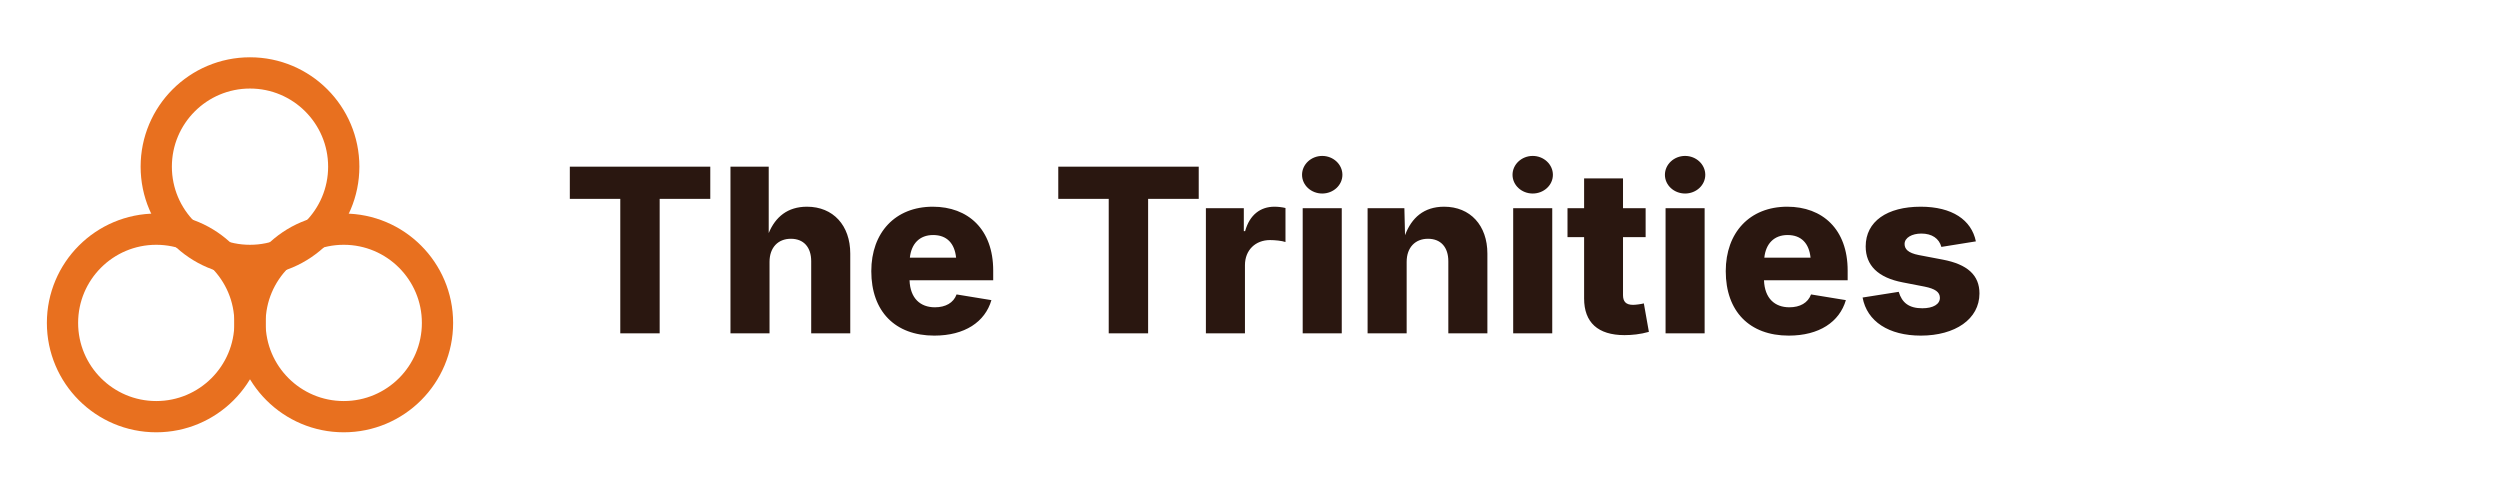
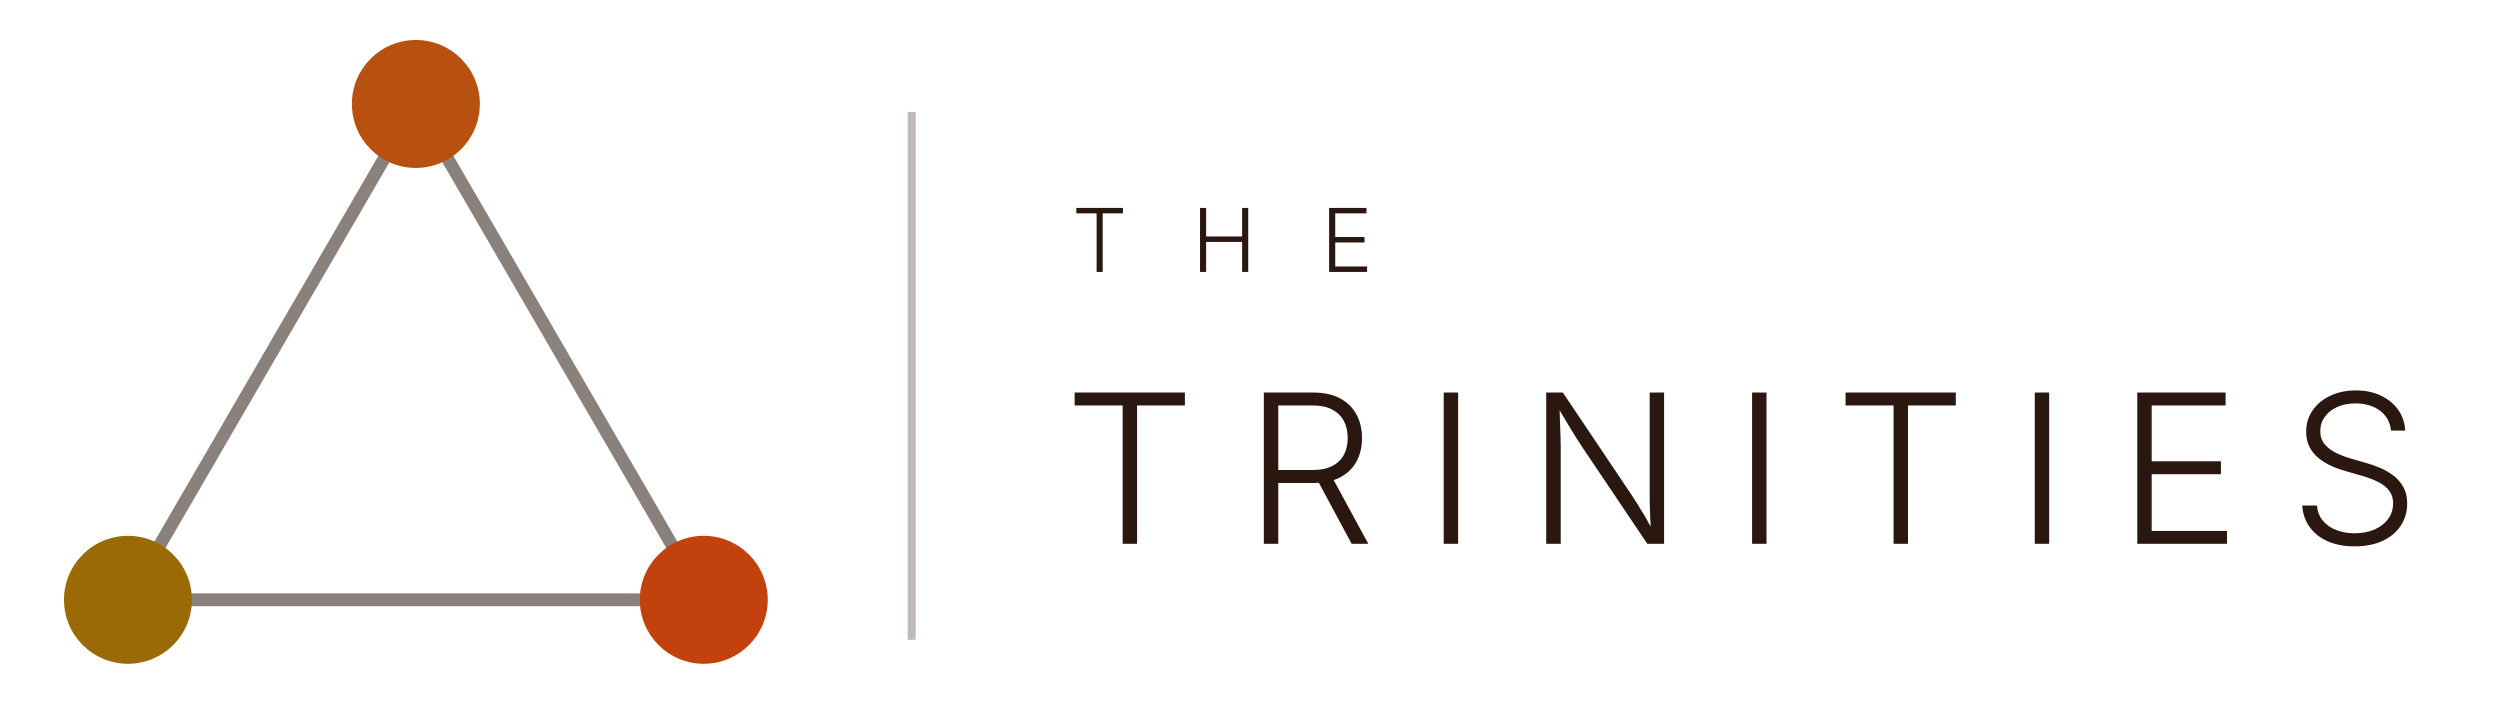
- <svg xmlns="http://www.w3.org/2000/svg" viewBox="0 0 240 48" width="240" height="48">
-   <g fill="none" stroke="#E8701F" stroke-width="3">
-     <circle cx="24" cy="16" r="9" />
-     <circle cx="15" cy="31" r="9" />
-     <circle cx="33" cy="31" r="9" />
+ <svg xmlns="http://www.w3.org/2000/svg" viewBox="10 16 312.6 90" role="img" aria-label="The Trinities">
+   <g transform="translate(-58 -13)">
+     <path d="M120 42 L84 104 L156 104 Z" fill="none" stroke="#2A1710" stroke-width="1.6" stroke-linejoin="round" opacity="0.55" />
+     <circle cx="120" cy="42" r="8" fill="#B8500F" />
+     <circle cx="84" cy="104" r="8" fill="#9A6A06" />
+     <circle cx="156" cy="104" r="8" fill="#C2410C" />
  </g>
-   <text x="54" y="32" font-family="system-ui,-apple-system,sans-serif" font-size="22" font-weight="800" fill="#2A1710">The Trinities</text>
+   <line x1="124" y1="30" x2="124" y2="96" stroke="#2A1710" stroke-width="1" opacity="0.3" />
+   <path d="M144.58 42.679V41.997H150.413V42.679H147.883V50.0H147.121V42.679Z M160.051 50.0V41.997H160.814V45.569H165.315V41.997H166.078V50.0H165.315V46.251H160.814V50.0Z M176.194 50.0V41.997H180.867V42.679H176.957V45.633H180.62V46.315H176.957V49.318H180.942V50.0Z M144.371 66.696V65.084H158.158V66.696H152.179V84.0H150.376V66.696Z M168.03 84.0V65.084H174.2Q176.206 65.084 177.564 65.814Q178.923 66.544 179.615 67.826Q180.307 69.108 180.307 70.784Q180.307 72.435 179.615 73.704Q178.923 74.974 177.577 75.685Q177.196 75.888 176.765 76.027L181.094 84.0H179.012L174.911 76.37Q174.568 76.396 174.213 76.396H169.833V84.0ZM169.833 74.771H174.137Q175.609 74.771 176.574 74.275Q177.539 73.78 178.028 72.885Q178.517 71.99 178.517 70.784Q178.517 69.54 178.028 68.626Q177.539 67.712 176.568 67.204Q175.597 66.696 174.124 66.696H169.833Z M192.324 65.084V84.0H190.521V65.084Z M203.339 84.0V65.084H205.421L214.041 77.932Q214.396 78.465 214.841 79.176Q215.285 79.887 215.78 80.725Q216.085 81.271 216.402 81.854Q216.364 81.232 216.339 80.648Q216.301 79.772 216.288 78.992Q216.275 78.211 216.275 77.602V65.084H218.078V84.0H215.983L207.935 72.041Q207.465 71.33 206.989 70.581Q206.513 69.832 205.954 68.88Q205.535 68.182 205.015 67.293Q205.04 68.093 205.065 68.829Q205.104 69.845 205.129 70.657Q205.154 71.47 205.154 72.028V84.0Z M230.883 65.084V84.0H229.08V65.084Z M240.768 66.696V65.084H254.555V66.696H248.575V84.0H246.772V66.696Z M266.229 65.084V84.0H264.427V65.084Z M277.244 84.0V65.084H288.289V66.696H279.047V73.679H287.705V75.291H279.047V82.388H288.467V84.0Z M304.407 84.317Q302.478 84.317 301.043 83.676Q299.608 83.035 298.79 81.886Q297.971 80.737 297.869 79.214H299.71Q299.812 80.344 300.453 81.112Q301.094 81.88 302.128 82.28Q303.163 82.68 304.407 82.68Q305.816 82.68 306.902 82.21Q307.987 81.74 308.609 80.896Q309.231 80.052 309.231 78.935Q309.231 77.995 308.743 77.354Q308.254 76.713 307.372 76.269Q306.489 75.824 305.296 75.481L303.062 74.834Q300.802 74.174 299.583 72.98Q298.364 71.787 298.364 69.997Q298.364 68.461 299.183 67.293Q300.002 66.125 301.411 65.471Q302.82 64.817 304.572 64.817Q306.362 64.817 307.727 65.478Q309.092 66.138 309.885 67.268Q310.679 68.397 310.742 69.845H308.978Q308.812 68.271 307.594 67.356Q306.375 66.442 304.521 66.442Q303.227 66.442 302.236 66.893Q301.246 67.344 300.688 68.125Q300.129 68.905 300.129 69.921Q300.129 70.898 300.681 71.552Q301.233 72.206 302.097 72.625Q302.96 73.044 303.861 73.311L305.842 73.882Q306.756 74.136 307.67 74.529Q308.584 74.923 309.333 75.513Q310.082 76.104 310.539 76.948Q310.996 77.792 310.996 78.96Q310.996 80.483 310.209 81.702Q309.422 82.921 307.943 83.619Q306.464 84.317 304.407 84.317Z" fill="#2A1710" />
</svg>
